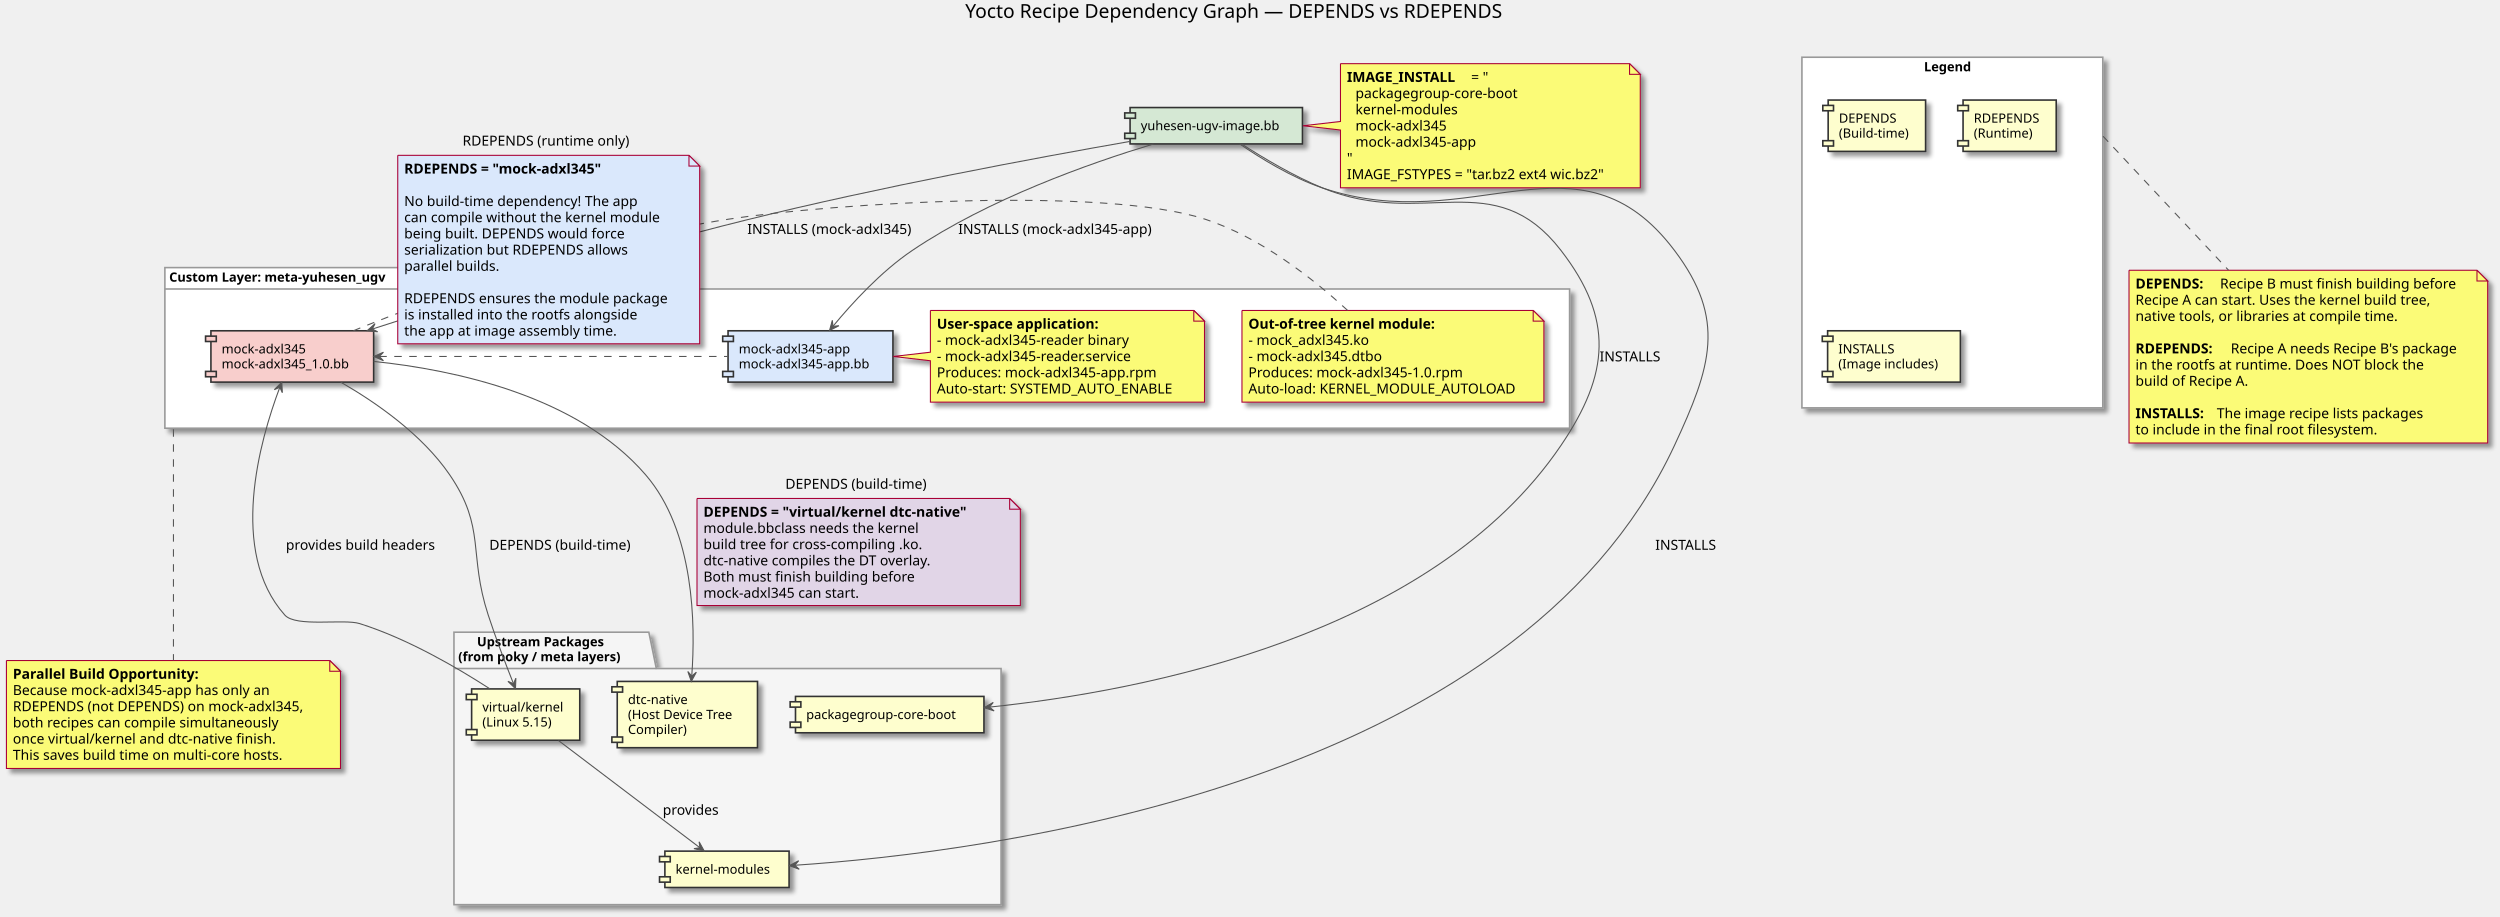
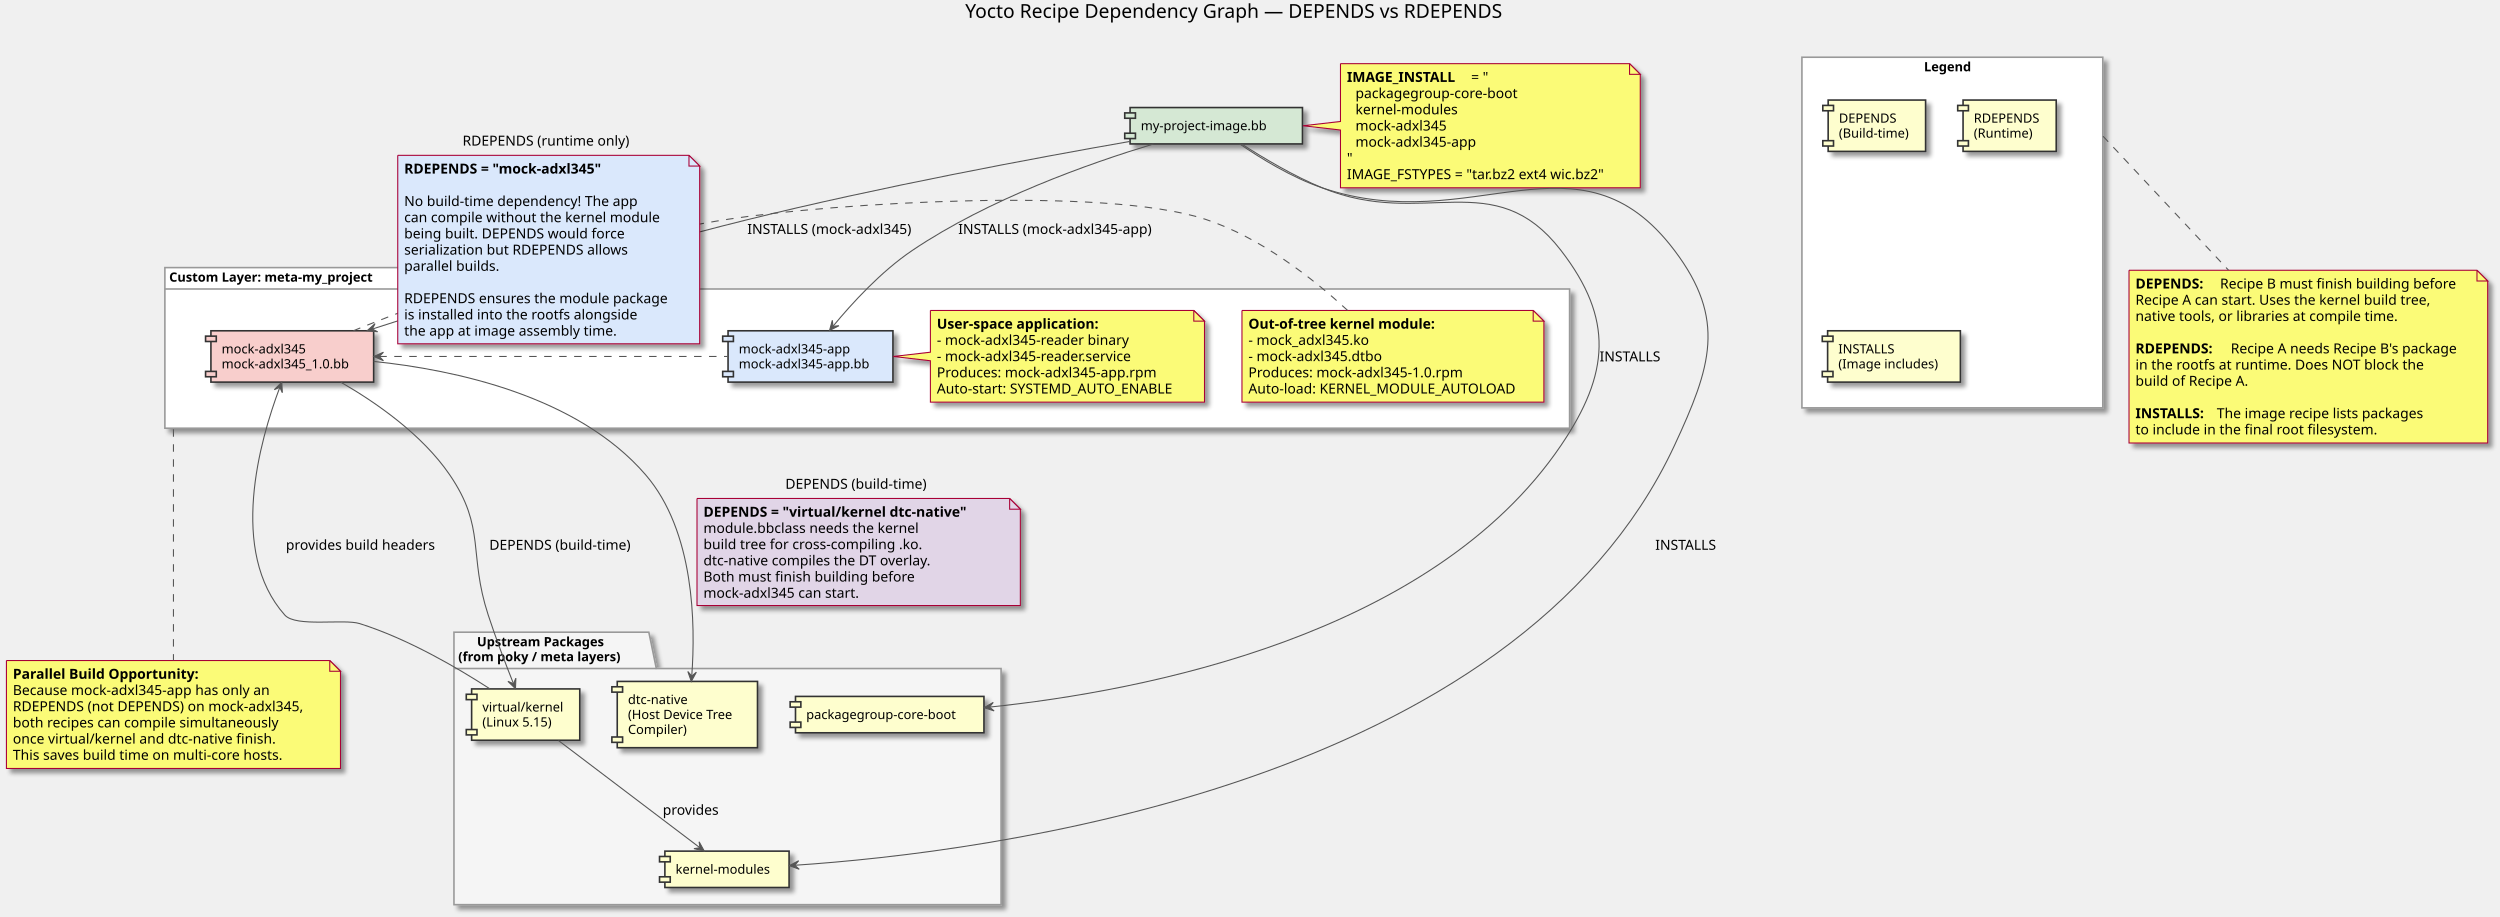
<svg xmlns="http://www.w3.org/2000/svg" contentScriptType="application/ecmascript" contentStyleType="text/css" height="856px" preserveAspectRatio="none" style="width:2335px;height:856px;" version="1.1" viewBox="0 0 2335 856" width="2335px" zoomAndPan="magnify">
  <defs>
    <filter height="300%" id="f1ph5u8db30wjv" width="300%" x="-1" y="-1">
      <feGaussianBlur result="blurOut" stdDeviation="2.0" />
      <feColorMatrix in="blurOut" result="blurOut2" type="matrix" values="0 0 0 0 0 0 0 0 0 0 0 0 0 0 0 0 0 0 .4 0" />
      <feOffset dx="4.0" dy="4.0" in="blurOut2" result="blurOut3" />
      <feBlend in="SourceGraphic" in2="blurOut3" mode="normal" />
    </filter>
  </defs>
  <g>
    <text fill="#000000" font-family="sans-serif" font-size="18" lengthAdjust="spacingAndGlyphs" textLength="539" x="901.5" y="16.708">Yocto Recipe Dependency Graph — DEPENDS vs RDEPENDS</text>
    <polygon fill="#F5F5F5" filter="url(#f1ph5u8db30wjv)" points="424,590.453,606,590.453,613,624.391,935,624.391,935,844.953,424,844.953,424,590.453" style="stroke: #999999; stroke-width: 1.5;" />
    <line style="stroke: #999999; stroke-width: 1.5;" x1="424" x2="613" y1="624.391" y2="624.391" />
    <text fill="#000000" font-family="sans-serif" font-size="12" font-weight="bold" lengthAdjust="spacingAndGlyphs" textLength="141" x="445.5" y="603.592">Upstream Packages</text>
    <text fill="#000000" font-family="sans-serif" font-size="12" font-weight="bold" lengthAdjust="spacingAndGlyphs" textLength="176" x="428" y="617.561">(from poky / meta layers)</text>
    <polygon fill="#FFFFFF" filter="url(#f1ph5u8db30wjv)" points="154,249.953,399,249.953,406,269.922,1466,269.922,1466,399.953,154,399.953,154,249.953" style="stroke: #999999; stroke-width: 1.5;" />
    <line style="stroke: #999999; stroke-width: 1.5;" x1="154" x2="406" y1="269.922" y2="269.922" />
-     <text fill="#000000" font-family="sans-serif" font-size="12" font-weight="bold" lengthAdjust="spacingAndGlyphs" textLength="239" x="158" y="263.092">Custom Layer: meta-yuhesen_ugv</text>
+     <text fill="#000000" font-family="sans-serif" font-size="12" font-weight="bold" lengthAdjust="spacingAndGlyphs" textLength="239" x="158" y="263.092">Custom Layer: meta-my_project</text>
    <rect fill="#FFFFFF" filter="url(#f1ph5u8db30wjv)" height="327.5" style="stroke: #999999; stroke-width: 1.5;" width="281" x="1683" y="53.453" />
    <text fill="#000000" font-family="sans-serif" font-size="12" font-weight="bold" lengthAdjust="spacingAndGlyphs" textLength="53" x="1797" y="66.592">Legend</text>
    <rect fill="#FEFECE" filter="url(#f1ph5u8db30wjv)" height="33.969" style="stroke: #333333; stroke-width: 1.5;" width="176" x="743" y="650.453" />
    <rect fill="#FEFECE" height="5" style="stroke: #333333; stroke-width: 1.5;" width="10" x="738" y="655.453" />
    <rect fill="#FEFECE" height="5" style="stroke: #333333; stroke-width: 1.5;" width="10" x="738" y="674.422" />
    <text fill="#000000" font-family="sans-serif" font-size="12" lengthAdjust="spacingAndGlyphs" textLength="156" x="753" y="671.592">packagegroup-core-boot</text>
    <rect fill="#FEFECE" filter="url(#f1ph5u8db30wjv)" height="33.969" style="stroke: #333333; stroke-width: 1.5;" width="116" x="621" y="794.953" />
    <rect fill="#FEFECE" height="5" style="stroke: #333333; stroke-width: 1.5;" width="10" x="616" y="799.953" />
    <rect fill="#FEFECE" height="5" style="stroke: #333333; stroke-width: 1.5;" width="10" x="616" y="818.922" />
    <text fill="#000000" font-family="sans-serif" font-size="12" lengthAdjust="spacingAndGlyphs" textLength="96" x="631" y="816.092">kernel-modules</text>
    <rect fill="#FEFECE" filter="url(#f1ph5u8db30wjv)" height="47.938" style="stroke: #333333; stroke-width: 1.5;" width="101" x="440.5" y="643.453" />
    <rect fill="#FEFECE" height="5" style="stroke: #333333; stroke-width: 1.5;" width="10" x="435.5" y="648.453" />
    <rect fill="#FEFECE" height="5" style="stroke: #333333; stroke-width: 1.5;" width="10" x="435.5" y="681.391" />
    <text fill="#000000" font-family="sans-serif" font-size="12" lengthAdjust="spacingAndGlyphs" textLength="81" x="450.5" y="664.592">virtual/kernel</text>
    <text fill="#000000" font-family="sans-serif" font-size="12" lengthAdjust="spacingAndGlyphs" textLength="73" x="450.5" y="678.561">(Linux 5.15)</text>
    <rect fill="#FEFECE" filter="url(#f1ph5u8db30wjv)" height="61.906" style="stroke: #333333; stroke-width: 1.5;" width="131" x="576.5" y="636.453" />
    <rect fill="#FEFECE" height="5" style="stroke: #333333; stroke-width: 1.5;" width="10" x="571.5" y="641.453" />
    <rect fill="#FEFECE" height="5" style="stroke: #333333; stroke-width: 1.5;" width="10" x="571.5" y="688.359" />
    <text fill="#000000" font-family="sans-serif" font-size="12" lengthAdjust="spacingAndGlyphs" textLength="62" x="586.5" y="657.592">dtc-native</text>
    <text fill="#000000" font-family="sans-serif" font-size="12" lengthAdjust="spacingAndGlyphs" textLength="111" x="586.5" y="671.561">(Host Device Tree</text>
    <text fill="#000000" font-family="sans-serif" font-size="12" lengthAdjust="spacingAndGlyphs" textLength="59" x="586.5" y="685.529">Compiler)</text>
    <rect fill="#F8CECC" filter="url(#f1ph5u8db30wjv)" height="47.938" style="stroke: #333333; stroke-width: 1.5;" width="152" x="197" y="308.953" />
    <rect fill="#F8CECC" height="5" style="stroke: #333333; stroke-width: 1.5;" width="10" x="192" y="313.953" />
    <rect fill="#F8CECC" height="5" style="stroke: #333333; stroke-width: 1.5;" width="10" x="192" y="346.891" />
    <text fill="#000000" font-family="sans-serif" font-size="12" lengthAdjust="spacingAndGlyphs" textLength="86" x="207" y="330.092">mock-adxl345</text>
    <text fill="#000000" font-family="sans-serif" font-size="12" lengthAdjust="spacingAndGlyphs" textLength="132" x="207" y="344.06">mock-adxl345_1.0.bb</text>
    <path d="M1160,289.953 L1160,375.617 L1442,375.617 L1442,299.953 L1432,289.953 L1160,289.953 " fill="#FBFB77" filter="url(#f1ph5u8db30wjv)" style="stroke: #A80036; stroke-width: 1.0;" />
    <path d="M1432,289.953 L1432,299.953 L1442,299.953 L1432,289.953 " fill="#FBFB77" style="stroke: #A80036; stroke-width: 1.0;" />
    <text fill="#000000" font-family="sans-serif" font-size="13" font-weight="bold" lengthAdjust="spacingAndGlyphs" textLength="197" x="1166" y="307.02">Out-of-tree kernel module:</text>
    <text fill="#000000" font-family="sans-serif" font-size="13" lengthAdjust="spacingAndGlyphs" textLength="120" x="1166" y="322.153">- mock_adxl345.ko</text>
    <text fill="#000000" font-family="sans-serif" font-size="13" lengthAdjust="spacingAndGlyphs" textLength="132" x="1166" y="337.286">- mock-adxl345.dtbo</text>
    <text fill="#000000" font-family="sans-serif" font-size="13" lengthAdjust="spacingAndGlyphs" textLength="212" x="1166" y="352.418">Produces: mock-adxl345-1.0.rpm</text>
    <text fill="#000000" font-family="sans-serif" font-size="13" lengthAdjust="spacingAndGlyphs" textLength="261" x="1166" y="367.551">Auto-load: KERNEL_MODULE_AUTOLOAD</text>
    <rect fill="#DAE8FC" filter="url(#f1ph5u8db30wjv)" height="47.938" style="stroke: #333333; stroke-width: 1.5;" width="154" x="680" y="308.953" />
    <rect fill="#DAE8FC" height="5" style="stroke: #333333; stroke-width: 1.5;" width="10" x="675" y="313.953" />
    <rect fill="#DAE8FC" height="5" style="stroke: #333333; stroke-width: 1.5;" width="10" x="675" y="346.891" />
    <text fill="#000000" font-family="sans-serif" font-size="12" lengthAdjust="spacingAndGlyphs" textLength="114" x="690" y="330.092">mock-adxl345-app</text>
    <text fill="#000000" font-family="sans-serif" font-size="12" lengthAdjust="spacingAndGlyphs" textLength="134" x="690" y="344.06">mock-adxl345-app.bb</text>
    <path d="M869,289.953 L869,328.953 L834.34,332.953 L869,336.953 L869,375.617 A0,0 0 0 0 869,375.617 L1125,375.617 A0,0 0 0 0 1125,375.617 L1125,299.953 L1115,289.953 L869,289.953 A0,0 0 0 0 869,289.953 " fill="#FBFB77" filter="url(#f1ph5u8db30wjv)" style="stroke: #A80036; stroke-width: 1.0;" />
    <path d="M1115,289.953 L1115,299.953 L1125,299.953 L1115,289.953 " fill="#FBFB77" style="stroke: #A80036; stroke-width: 1.0;" />
    <text fill="#000000" font-family="sans-serif" font-size="13" font-weight="bold" lengthAdjust="spacingAndGlyphs" textLength="174" x="875" y="307.02">User-space application:</text>
    <text fill="#000000" font-family="sans-serif" font-size="13" lengthAdjust="spacingAndGlyphs" textLength="189" x="875" y="322.153">- mock-adxl345-reader binary</text>
    <text fill="#000000" font-family="sans-serif" font-size="13" lengthAdjust="spacingAndGlyphs" textLength="195" x="875" y="337.286">- mock-adxl345-reader.service</text>
    <text fill="#000000" font-family="sans-serif" font-size="13" lengthAdjust="spacingAndGlyphs" textLength="216" x="875" y="352.418">Produces: mock-adxl345-app.rpm</text>
    <text fill="#000000" font-family="sans-serif" font-size="13" lengthAdjust="spacingAndGlyphs" textLength="235" x="875" y="367.551">Auto-start: SYSTEMD_AUTO_ENABLE</text>
    <rect fill="#FEFECE" filter="url(#f1ph5u8db30wjv)" height="47.938" style="stroke: #333333; stroke-width: 1.5;" width="91" x="1707.5" y="93.453" />
    <rect fill="#FEFECE" height="5" style="stroke: #333333; stroke-width: 1.5;" width="10" x="1702.5" y="98.453" />
    <rect fill="#FEFECE" height="5" style="stroke: #333333; stroke-width: 1.5;" width="10" x="1702.5" y="131.391" />
    <text fill="#000000" font-family="sans-serif" font-size="12" lengthAdjust="spacingAndGlyphs" textLength="59" x="1717.5" y="114.592">DEPENDS</text>
    <text fill="#000000" font-family="sans-serif" font-size="12" lengthAdjust="spacingAndGlyphs" textLength="71" x="1717.5" y="128.56">(Build-time)</text>
    <rect fill="#FEFECE" filter="url(#f1ph5u8db30wjv)" height="47.938" style="stroke: #333333; stroke-width: 1.5;" width="87" x="1833.5" y="93.453" />
    <rect fill="#FEFECE" height="5" style="stroke: #333333; stroke-width: 1.5;" width="10" x="1828.5" y="98.453" />
    <rect fill="#FEFECE" height="5" style="stroke: #333333; stroke-width: 1.5;" width="10" x="1828.5" y="131.391" />
    <text fill="#000000" font-family="sans-serif" font-size="12" lengthAdjust="spacingAndGlyphs" textLength="67" x="1843.5" y="114.592">RDEPENDS</text>
    <text fill="#000000" font-family="sans-serif" font-size="12" lengthAdjust="spacingAndGlyphs" textLength="61" x="1843.5" y="128.56">(Runtime)</text>
    <rect fill="#FEFECE" filter="url(#f1ph5u8db30wjv)" height="47.938" style="stroke: #333333; stroke-width: 1.5;" width="124" x="1707" y="308.953" />
    <rect fill="#FEFECE" height="5" style="stroke: #333333; stroke-width: 1.5;" width="10" x="1702" y="313.953" />
    <rect fill="#FEFECE" height="5" style="stroke: #333333; stroke-width: 1.5;" width="10" x="1702" y="346.891" />
    <text fill="#000000" font-family="sans-serif" font-size="12" lengthAdjust="spacingAndGlyphs" textLength="55" x="1717" y="330.092">INSTALLS</text>
    <text fill="#000000" font-family="sans-serif" font-size="12" lengthAdjust="spacingAndGlyphs" textLength="104" x="1717" y="344.06">(Image includes)</text>
    <rect fill="#D5E8D4" filter="url(#f1ph5u8db30wjv)" height="33.969" style="stroke: #333333; stroke-width: 1.5;" width="161" x="1055.5" y="100.453" />
    <rect fill="#D5E8D4" height="5" style="stroke: #333333; stroke-width: 1.5;" width="10" x="1050.5" y="105.453" />
    <rect fill="#D5E8D4" height="5" style="stroke: #333333; stroke-width: 1.5;" width="10" x="1050.5" y="124.422" />
-     <text fill="#000000" font-family="sans-serif" font-size="12" lengthAdjust="spacingAndGlyphs" textLength="141" x="1065.5" y="121.592">yuhesen-ugv-image.bb</text>
+     <text fill="#000000" font-family="sans-serif" font-size="12" lengthAdjust="spacingAndGlyphs" textLength="141" x="1065.5" y="121.592">my-project-image.bb</text>
    <path d="M1252,59.453 L1252,113.453 L1217,117.453 L1252,121.453 L1252,175.383 A0,0 0 0 0 1252,175.383 L1532,175.383 A0,0 0 0 0 1532,175.383 L1532,69.453 L1522,59.453 L1252,59.453 A0,0 0 0 0 1252,59.453 " fill="#FBFB77" filter="url(#f1ph5u8db30wjv)" style="stroke: #A80036; stroke-width: 1.0;" />
    <path d="M1522,59.453 L1522,69.453 L1532,69.453 L1522,59.453 " fill="#FBFB77" style="stroke: #A80036; stroke-width: 1.0;" />
    <text fill="#000000" font-family="sans-serif" font-size="13" font-weight="bold" lengthAdjust="spacingAndGlyphs" textLength="112" x="1258" y="76.52">IMAGE_INSTALL</text>
    <text fill="#000000" font-family="sans-serif" font-size="13" lengthAdjust="spacingAndGlyphs" textLength="20" x="1374" y="76.52">= "</text>
    <text fill="#000000" font-family="sans-serif" font-size="13" lengthAdjust="spacingAndGlyphs" textLength="158" x="1266" y="91.653">packagegroup-core-boot</text>
    <text fill="#000000" font-family="sans-serif" font-size="13" lengthAdjust="spacingAndGlyphs" textLength="99" x="1266" y="106.786">kernel-modules</text>
    <text fill="#000000" font-family="sans-serif" font-size="13" lengthAdjust="spacingAndGlyphs" textLength="90" x="1266" y="121.918">mock-adxl345</text>
    <text fill="#000000" font-family="sans-serif" font-size="13" lengthAdjust="spacingAndGlyphs" textLength="119" x="1266" y="137.051">mock-adxl345-app</text>
    <text fill="#000000" font-family="sans-serif" font-size="13" lengthAdjust="spacingAndGlyphs" textLength="5" x="1258" y="152.184">"</text>
    <text fill="#000000" font-family="sans-serif" font-size="13" lengthAdjust="spacingAndGlyphs" textLength="259" x="1258" y="167.317">IMAGE_FSTYPES = "tar.bz2 ext4 wic.bz2"</text>
    <path d="M6,616.953 L6,717.75 L318,717.75 L318,626.953 L308,616.953 L6,616.953 " fill="#FBFB77" filter="url(#f1ph5u8db30wjv)" style="stroke: #A80036; stroke-width: 1.0;" />
    <path d="M308,616.953 L308,626.953 L318,626.953 L308,616.953 " fill="#FBFB77" style="stroke: #A80036; stroke-width: 1.0;" />
    <text fill="#000000" font-family="sans-serif" font-size="13" font-weight="bold" lengthAdjust="spacingAndGlyphs" textLength="195" x="12" y="634.02">Parallel Build Opportunity:</text>
    <text fill="#000000" font-family="sans-serif" font-size="13" lengthAdjust="spacingAndGlyphs" textLength="255" x="12" y="649.153">Because mock-adxl345-app has only an</text>
    <text fill="#000000" font-family="sans-serif" font-size="13" lengthAdjust="spacingAndGlyphs" textLength="291" x="12" y="664.286">RDEPENDS (not DEPENDS) on mock-adxl345,</text>
    <text fill="#000000" font-family="sans-serif" font-size="13" lengthAdjust="spacingAndGlyphs" textLength="260" x="12" y="679.418">both recipes can compile simultaneously</text>
    <text fill="#000000" font-family="sans-serif" font-size="13" lengthAdjust="spacingAndGlyphs" textLength="254" x="12" y="694.551">once virtual/kernel and dtc-native finish.</text>
    <text fill="#000000" font-family="sans-serif" font-size="13" lengthAdjust="spacingAndGlyphs" textLength="265" x="12" y="709.684">This saves build time on multi-core hosts.</text>
    <path d="M1988.5,252.453 L1988.5,413.781 L2323.5,413.781 L2323.5,262.453 L2313.5,252.453 L1988.5,252.453 " fill="#FBFB77" filter="url(#f1ph5u8db30wjv)" style="stroke: #A80036; stroke-width: 1.0;" />
    <path d="M2313.5,252.453 L2313.5,262.453 L2323.5,262.453 L2313.5,252.453 " fill="#FBFB77" style="stroke: #A80036; stroke-width: 1.0;" />
    <text fill="#000000" font-family="sans-serif" font-size="13" font-weight="bold" lengthAdjust="spacingAndGlyphs" textLength="75" x="1994.5" y="269.52">DEPENDS:</text>
    <text fill="#000000" font-family="sans-serif" font-size="13" lengthAdjust="spacingAndGlyphs" textLength="227" x="2073.5" y="269.52">Recipe B must finish building before</text>
    <text fill="#000000" font-family="sans-serif" font-size="13" lengthAdjust="spacingAndGlyphs" textLength="292" x="1994.5" y="284.653">Recipe A can start. Uses the kernel build tree,</text>
    <text fill="#000000" font-family="sans-serif" font-size="13" lengthAdjust="spacingAndGlyphs" textLength="257" x="1994.5" y="299.786">native tools, or libraries at compile time.</text>
    <text fill="#000000" font-family="sans-serif" font-size="13" lengthAdjust="spacingAndGlyphs" textLength="0" x="1998.5" y="314.918" />
    <text fill="#000000" font-family="sans-serif" font-size="13" font-weight="bold" lengthAdjust="spacingAndGlyphs" textLength="85" x="1994.5" y="330.051">RDEPENDS:</text>
    <text fill="#000000" font-family="sans-serif" font-size="13" lengthAdjust="spacingAndGlyphs" textLength="225" x="2083.5" y="330.051">Recipe A needs Recipe B's package</text>
    <text fill="#000000" font-family="sans-serif" font-size="13" lengthAdjust="spacingAndGlyphs" textLength="282" x="1994.5" y="345.184">in the rootfs at runtime. Does NOT block the</text>
    <text fill="#000000" font-family="sans-serif" font-size="13" lengthAdjust="spacingAndGlyphs" textLength="109" x="1994.5" y="360.317">build of Recipe A.</text>
    <text fill="#000000" font-family="sans-serif" font-size="13" lengthAdjust="spacingAndGlyphs" textLength="0" x="1998.5" y="375.45" />
    <text fill="#000000" font-family="sans-serif" font-size="13" font-weight="bold" lengthAdjust="spacingAndGlyphs" textLength="72" x="1994.5" y="390.582">INSTALLS:</text>
    <text fill="#000000" font-family="sans-serif" font-size="13" lengthAdjust="spacingAndGlyphs" textLength="204" x="2070.5" y="390.582">The image recipe lists packages</text>
    <text fill="#000000" font-family="sans-serif" font-size="13" lengthAdjust="spacingAndGlyphs" textLength="235" x="1994.5" y="405.715">to include in the final root filesystem.</text>
    <path d="M330.04,308.883 C407.66,277.563 551.66,224.503 680.5,204.703 C778.24,189.683 1031.49,174.013 1125.5,204.703 C1176.8,221.453 1225.55,259.503 1258.59,289.833 " fill="none" id="KmRecipe-GMN13" style="stroke: #555555; stroke-width: 1.0; stroke-dasharray: 7.0,7.0;" />
    <path d="M1159.89,134.633 C1179.39,147.233 1208.03,164.383 1235,175.453 C1329.79,214.363 1395.41,152.823 1458,233.953 C1507.41,297.993 1503.36,348.983 1458,415.953 C1337.32,594.113 1067.31,645.573 924.18,660.433 " fill="none" id="Image-&gt;PkgBoot" style="stroke: #555555; stroke-width: 1.0;" />
    <polygon fill="#555555" points="919.15,660.943,928.514,663.996,924.124,660.429,927.691,656.038,919.15,660.943" style="stroke: #555555; stroke-width: 1.0;" />
    <text fill="#000000" font-family="sans-serif" font-size="13" lengthAdjust="spacingAndGlyphs" textLength="61" x="1494" y="337.52">INSTALLS</text>
    <path d="M1157.99,134.513 C1177.29,147.743 1206.63,165.853 1235,175.453 C1375.68,223.063 1474.53,115.413 1564,233.953 C1612.73,298.513 1598.1,342.603 1564,415.953 C1415.71,734.933 919.4,796.353 742.39,808.153 " fill="none" id="Image-&gt;KernelMods" style="stroke: #555555; stroke-width: 1.0;" />
    <polygon fill="#555555" points="737.24,808.493,746.484,811.893,742.229,808.164,745.957,803.91,737.24,808.493" style="stroke: #555555; stroke-width: 1.0;" />
    <text fill="#000000" font-family="sans-serif" font-size="13" lengthAdjust="spacingAndGlyphs" textLength="61" x="1546" y="513.52">INSTALLS</text>
    <path d="M1055.39,132.073 C966.95,147.563 821.06,174.723 697,205.453 C573.45,236.053 432.2,280.043 347.93,307.263 " fill="none" id="Image-&gt;KmRecipe" style="stroke: #555555; stroke-width: 1.0;" />
    <polygon fill="#555555" points="342.96,308.863,352.755,309.892,347.716,307.321,350.287,302.282,342.96,308.863" style="stroke: #555555; stroke-width: 1.0;" />
    <text fill="#000000" font-family="sans-serif" font-size="13" lengthAdjust="spacingAndGlyphs" textLength="165" x="698" y="218.52">INSTALLS (mock-adxl345)</text>
    <path d="M1077.32,134.473 C1017.34,152.593 923.15,185.943 852,233.953 C822.97,253.543 795.79,283.183 778.01,304.733 " fill="none" id="Image-&gt;AppRecipe" style="stroke: #555555; stroke-width: 1.0;" />
    <polygon fill="#555555" points="774.8,308.653,783.598,304.226,777.968,304.785,777.409,299.156,774.8,308.653" style="stroke: #555555; stroke-width: 1.0;" />
    <text fill="#000000" font-family="sans-serif" font-size="13" lengthAdjust="spacingAndGlyphs" textLength="194" x="895" y="218.52">INSTALLS (mock-adxl345-app)</text>
    <path d="M318.29,356.963 C351.17,375.903 394.24,405.743 420,443.453 C454.06,493.313 437.24,517.063 456,574.453 C463.08,596.133 472.29,620.213 479.49,638.293 " fill="none" id="KmRecipe-&gt;VirtKernel" style="stroke: #555555; stroke-width: 1.0;" />
    <polygon fill="#555555" points="481.46,643.233,481.831,633.391,479.603,638.591,474.404,636.362,481.46,643.233" style="stroke: #555555; stroke-width: 1.0;" />
    <text fill="#000000" font-family="sans-serif" font-size="13" lengthAdjust="spacingAndGlyphs" textLength="141" x="457" y="513.52">DEPENDS (build-time)</text>
    <path d="M457.61,643.433 C427.31,623.783 380.66,596.523 336,582.453 C321.07,577.753 276.42,586.133 266,574.453 C213.17,515.243 242.6,411.463 261.3,361.873 " fill="none" id="VirtKernel-&gt;KmRecipe" style="stroke: #555555; stroke-width: 1.0;" />
    <polygon fill="#555555" points="263.19,356.963,256.221,363.923,261.392,361.629,263.687,366.8,263.19,356.963" style="stroke: #555555; stroke-width: 1.0;" />
    <text fill="#000000" font-family="sans-serif" font-size="13" lengthAdjust="spacingAndGlyphs" textLength="144" x="267" y="513.52">provides build headers</text>
    <path d="M349.03,337.563 C425.01,345.453 539.42,369.753 603,443.453 C648.58,496.283 649.7,583.083 646.1,631.333 " fill="none" id="KmRecipe-&gt;DtcNative" style="stroke: #555555; stroke-width: 1.0;" />
    <polygon fill="#555555" points="645.69,636.453,650.397,627.802,646.09,631.469,642.423,627.162,645.69,636.453" style="stroke: #555555; stroke-width: 1.0;" />
    <text fill="#000000" font-family="sans-serif" font-size="13" lengthAdjust="spacingAndGlyphs" textLength="141" x="733.5" y="456.52">DEPENDS (build-time)</text>
    <path d="M651,465.586 L651,565.586 L953,565.586 L953,475.586 L943,465.586 L651,465.586 " fill="#E1D5E7" filter="url(#f1ph5u8db30wjv)" style="stroke: #A80036; stroke-width: 1.0;" />
    <path d="M943,465.586 L943,475.586 L953,475.586 L943,465.586 " fill="#E1D5E7" style="stroke: #A80036; stroke-width: 1.0;" />
    <text fill="#000000" font-family="sans-serif" font-size="13" font-weight="bold" lengthAdjust="spacingAndGlyphs" textLength="281" x="657" y="482.653">DEPENDS = "virtual/kernel dtc-native"</text>
    <text fill="#000000" font-family="sans-serif" font-size="13" lengthAdjust="spacingAndGlyphs" textLength="211" x="657" y="497.786">module.bbclass needs the kernel</text>
    <text fill="#000000" font-family="sans-serif" font-size="13" lengthAdjust="spacingAndGlyphs" textLength="212" x="657" y="512.918">build tree for cross-compiling .ko.</text>
    <text fill="#000000" font-family="sans-serif" font-size="13" lengthAdjust="spacingAndGlyphs" textLength="225" x="657" y="528.051">dtc-native compiles the DT overlay.</text>
    <text fill="#000000" font-family="sans-serif" font-size="13" lengthAdjust="spacingAndGlyphs" textLength="202" x="657" y="543.184">Both must finish building before</text>
    <text fill="#000000" font-family="sans-serif" font-size="13" lengthAdjust="spacingAndGlyphs" textLength="155" x="657" y="558.317">mock-adxl345 can start.</text>
    <path d="M521.62,691.663 C558.42,719.553 619.46,765.823 653.7,791.783 " fill="none" id="VirtKernel-&gt;KernelMods" style="stroke: #555555; stroke-width: 1.0;" />
    <polygon fill="#555555" points="657.74,794.843,652.975,786.224,653.752,791.827,648.149,792.605,657.74,794.843" style="stroke: #555555; stroke-width: 1.0;" />
    <text fill="#000000" font-family="sans-serif" font-size="13" lengthAdjust="spacingAndGlyphs" textLength="54" x="619" y="761.02">provides</text>
    <path d="M354.24,332.953 C444.93,332.953 590.62,332.953 679.69,332.953 " fill="none" id="KmRecipe&lt;-AppRecipe" style="stroke: #555555; stroke-width: 1.0; stroke-dasharray: 7.0,7.0;" />
    <polygon fill="#555555" points="349.16,332.953,358.16,336.953,354.16,332.953,358.16,328.953,349.16,332.953" style="stroke: #555555; stroke-width: 1.0;" />
    <text fill="#000000" font-family="sans-serif" font-size="13" lengthAdjust="spacingAndGlyphs" textLength="165" x="432" y="136.02">RDEPENDS (runtime only)</text>
    <path d="M371.5,145.086 L371.5,321.086 L653.5,321.086 L653.5,155.086 L643.5,145.086 L371.5,145.086 " fill="#DAE8FC" filter="url(#f1ph5u8db30wjv)" style="stroke: #A80036; stroke-width: 1.0;" />
    <path d="M643.5,145.086 L643.5,155.086 L653.5,155.086 L643.5,145.086 " fill="#DAE8FC" style="stroke: #A80036; stroke-width: 1.0;" />
    <text fill="#000000" font-family="sans-serif" font-size="13" font-weight="bold" lengthAdjust="spacingAndGlyphs" textLength="218" x="377.5" y="162.153">RDEPENDS = "mock-adxl345"</text>
    <text fill="#000000" font-family="sans-serif" font-size="13" lengthAdjust="spacingAndGlyphs" textLength="0" x="381.5" y="177.286" />
    <text fill="#000000" font-family="sans-serif" font-size="13" lengthAdjust="spacingAndGlyphs" textLength="228" x="377.5" y="192.418">No build-time dependency! The app</text>
    <text fill="#000000" font-family="sans-serif" font-size="13" lengthAdjust="spacingAndGlyphs" textLength="247" x="377.5" y="207.551">can compile without the kernel module</text>
    <text fill="#000000" font-family="sans-serif" font-size="13" lengthAdjust="spacingAndGlyphs" textLength="213" x="377.5" y="222.684">being built. DEPENDS would force</text>
    <text fill="#000000" font-family="sans-serif" font-size="13" lengthAdjust="spacingAndGlyphs" textLength="218" x="377.5" y="237.817">serialization but RDEPENDS allows</text>
    <text fill="#000000" font-family="sans-serif" font-size="13" lengthAdjust="spacingAndGlyphs" textLength="91" x="377.5" y="252.95">parallel builds.</text>
    <text fill="#000000" font-family="sans-serif" font-size="13" lengthAdjust="spacingAndGlyphs" textLength="0" x="381.5" y="268.082" />
    <text fill="#000000" font-family="sans-serif" font-size="13" lengthAdjust="spacingAndGlyphs" textLength="261" x="377.5" y="283.215">RDEPENDS ensures the module package</text>
    <text fill="#000000" font-family="sans-serif" font-size="13" lengthAdjust="spacingAndGlyphs" textLength="226" x="377.5" y="298.348">is installed into the rootfs alongside</text>
    <text fill="#000000" font-family="sans-serif" font-size="13" lengthAdjust="spacingAndGlyphs" textLength="212" x="377.5" y="313.481">the app at image assembly time.</text>
    <path d="M162,400.937 C162,413.695 162,427.684 162,442.361 C162,501.066 162,570.763 162,616.663 " fill="none" id="Custom-GMN30" style="stroke: #555555; stroke-width: 1.0; stroke-dasharray: 7.0,7.0;" />
    <path d="M1964.266,127.279 C1965.798,128.914 1967.522,130.755 1969.42,132.78 C1977.009,140.882 1987.376,151.948 1999.362,164.743 C2023.335,190.333 2053.785,222.838 2081.45,252.373 " fill="none" id="Legend-GMN37" style="stroke: #555555; stroke-width: 1.0; stroke-dasharray: 7.0,7.0;" />
  </g>
</svg>
